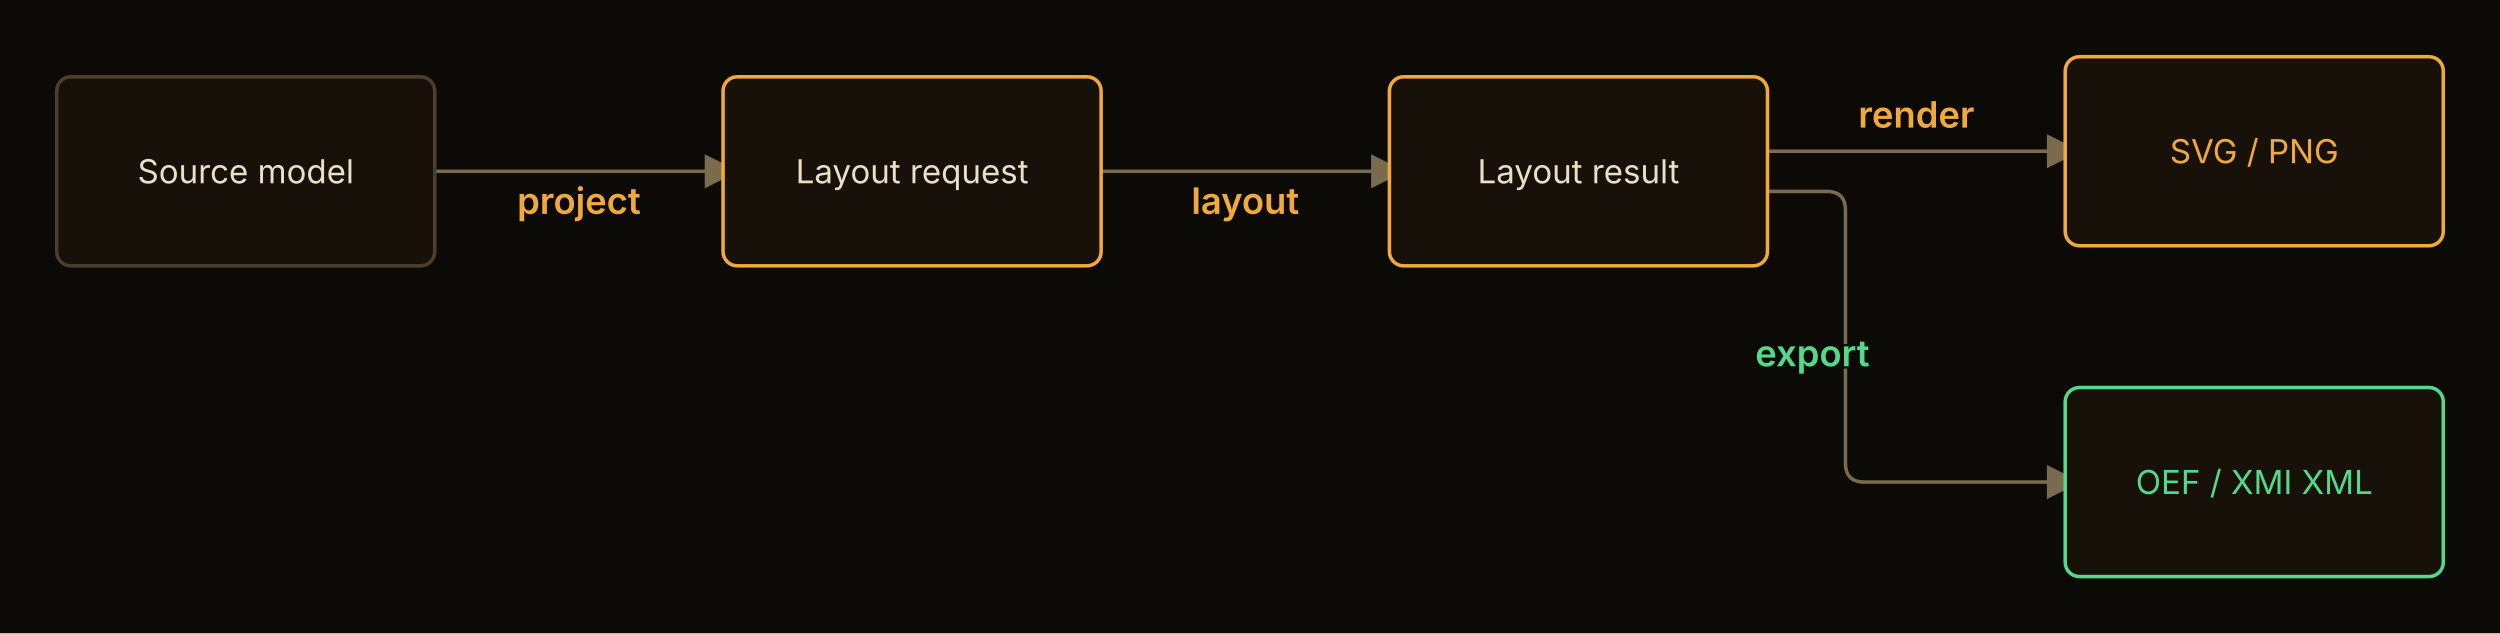
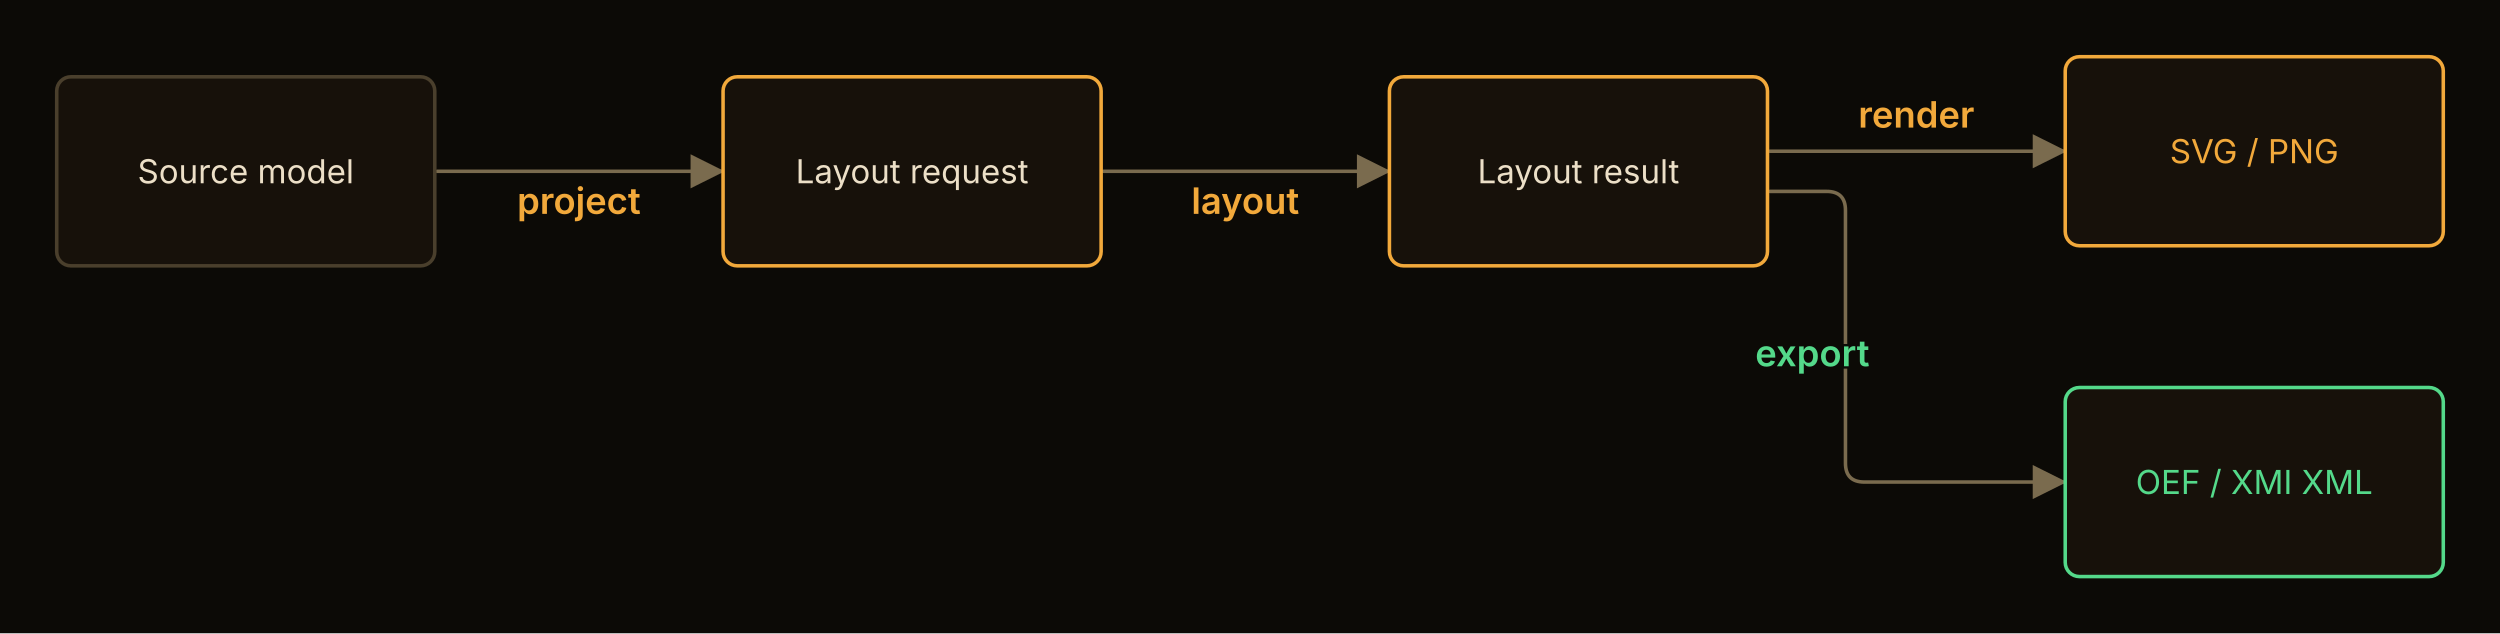
<svg xmlns="http://www.w3.org/2000/svg" role="img" width="1058" height="268" viewBox="-12.0 -12.0 1058.0 268.0">
  <rect x="-12.0" y="-12.0" width="1058.0" height="268.0" fill="#0C0A06" />
  <g font-family="Inter, Arial, sans-serif" font-size="14">
    <g data-dediren-edge-id="e-project">
-       <marker id="marker-end-e-project" data-dediren-edge-marker-end="filled_arrow" markerWidth="10" markerHeight="10" refX="5" refY="5" orient="auto">
+       <marker id="marker-end-e-project" data-dediren-edge-marker-end="filled_arrow" markerWidth="10" markerHeight="10" refX="9" refY="5" orient="auto">
        <path d="M 1 1 L 9 5 L 1 9 Z" fill="#7A6B4E" stroke="#7A6B4E" stroke-width="1" />
      </marker>
      <path d="M 173.0 60.5 L 293.0 60.5" fill="none" stroke="#7A6B4E" stroke-width="1.5" stroke-linecap="round" stroke-linejoin="round" marker-end="url(#marker-end-e-project)" />
      <text x="233.0" y="78.5" text-anchor="middle" fill="none" font-size="15.4" font-weight="600" stroke="#0C0A06" stroke-width="2">project</text>
      <text x="233.0" y="78.5" text-anchor="middle" fill="#F2A93B" font-size="15.4" font-weight="600">project</text>
    </g>
    <g data-dediren-edge-id="e-layout">
-       <marker id="marker-end-e-layout" data-dediren-edge-marker-end="filled_arrow" markerWidth="10" markerHeight="10" refX="5" refY="5" orient="auto">
+       <marker id="marker-end-e-layout" data-dediren-edge-marker-end="filled_arrow" markerWidth="10" markerHeight="10" refX="9" refY="5" orient="auto">
        <path d="M 1 1 L 9 5 L 1 9 Z" fill="#7A6B4E" stroke="#7A6B4E" stroke-width="1" />
      </marker>
      <path d="M 455.0 60.5 L 575.0 60.5" fill="none" stroke="#7A6B4E" stroke-width="1.5" stroke-linecap="round" stroke-linejoin="round" marker-end="url(#marker-end-e-layout)" />
      <text x="515.0" y="78.5" text-anchor="middle" fill="none" font-size="15.4" font-weight="600" stroke="#0C0A06" stroke-width="2">layout</text>
      <text x="515.0" y="78.5" text-anchor="middle" fill="#F2A93B" font-size="15.4" font-weight="600">layout</text>
    </g>
    <g data-dediren-edge-id="e-render">
-       <marker id="marker-end-e-render" data-dediren-edge-marker-end="filled_arrow" markerWidth="10" markerHeight="10" refX="5" refY="5" orient="auto">
+       <marker id="marker-end-e-render" data-dediren-edge-marker-end="filled_arrow" markerWidth="10" markerHeight="10" refX="9" refY="5" orient="auto">
        <path d="M 1 1 L 9 5 L 1 9 Z" fill="#7A6B4E" stroke="#7A6B4E" stroke-width="1" />
      </marker>
      <path d="M 737.0 52.0 L 861.0 52.0" fill="none" stroke="#7A6B4E" stroke-width="1.5" stroke-linecap="round" stroke-linejoin="round" marker-end="url(#marker-end-e-render)" />
      <text x="799.0" y="42.0" text-anchor="middle" fill="none" font-size="15.4" font-weight="600" stroke="#0C0A06" stroke-width="2">render</text>
      <text x="799.0" y="42.0" text-anchor="middle" fill="#F2A93B" font-size="15.4" font-weight="600">render</text>
    </g>
    <g data-dediren-edge-id="e-export">
-       <marker id="marker-end-e-export" data-dediren-edge-marker-end="filled_arrow" markerWidth="10" markerHeight="10" refX="5" refY="5" orient="auto">
+       <marker id="marker-end-e-export" data-dediren-edge-marker-end="filled_arrow" markerWidth="10" markerHeight="10" refX="9" refY="5" orient="auto">
        <path d="M 1 1 L 9 5 L 1 9 Z" fill="#7A6B4E" stroke="#7A6B4E" stroke-width="1" />
      </marker>
      <path d="M 737.0 69.0 L 761.0 69.0 Q 769.0 69.0 769.0 77.0 L 769.0 184.0 Q 769.0 192.0 777.0 192.0 L 861.0 192.0" fill="none" stroke="#7A6B4E" stroke-width="1.5" stroke-linecap="round" stroke-linejoin="round" marker-end="url(#marker-end-e-export)" />
      <text x="755.0" y="143.0" text-anchor="middle" fill="none" font-size="15.4" font-weight="600" stroke="#0C0A06" stroke-width="2">export</text>
      <text x="755.0" y="143.0" text-anchor="middle" fill="#54D98A" font-size="15.4" font-weight="600">export</text>
    </g>
    <g data-dediren-node-id="src">
      <rect data-dediren-node-shape="archimate_rectangle" x="12.0" y="20.5" width="160.0" height="80.0" rx="6" fill="#17110A" stroke="#4A3F2C" stroke-width="1.5" />
      <text x="92.0" y="60.5" text-anchor="middle" dominant-baseline="middle" fill="#ECDFC7" font-size="14.0" textLength="86.3" lengthAdjust="spacing">Source model</text>
    </g>
    <g data-dediren-node-id="req">
      <rect data-dediren-node-shape="archimate_rectangle" x="294.0" y="20.5" width="160.0" height="80.0" rx="6" fill="#17110A" stroke="#F2A93B" stroke-width="1.5" />
      <text x="374.0" y="60.5" text-anchor="middle" dominant-baseline="middle" fill="#ECDFC7" font-size="14.0" textLength="92.6" lengthAdjust="spacing">Layout request</text>
    </g>
    <g data-dediren-node-id="res">
      <rect data-dediren-node-shape="archimate_rectangle" x="576.0" y="20.5" width="160.0" height="80.0" rx="6" fill="#17110A" stroke="#F2A93B" stroke-width="1.5" />
      <text x="656.0" y="60.5" text-anchor="middle" dominant-baseline="middle" fill="#ECDFC7" font-size="14.0" textLength="80.1" lengthAdjust="spacing">Layout result</text>
    </g>
    <g data-dediren-node-id="svg">
      <rect data-dediren-node-shape="archimate_rectangle" x="862.0" y="12.0" width="160.0" height="80.0" rx="6" fill="#17110A" stroke="#F2A93B" stroke-width="1.5" />
      <text x="942.0" y="52.0" text-anchor="middle" dominant-baseline="middle" fill="#F2A93B" font-size="14.0" textLength="71.5" lengthAdjust="spacing">SVG / PNG</text>
    </g>
    <g data-dediren-node-id="xml">
      <rect data-dediren-node-shape="archimate_rectangle" x="862.0" y="152.0" width="160.0" height="80.0" rx="6" fill="#17110A" stroke="#54D98A" stroke-width="1.5" />
      <text x="942.0" y="192.0" text-anchor="middle" dominant-baseline="middle" fill="#54D98A" font-size="14.0" textLength="98.0" lengthAdjust="spacing">OEF / XMI XML</text>
    </g>
  </g>
</svg>
